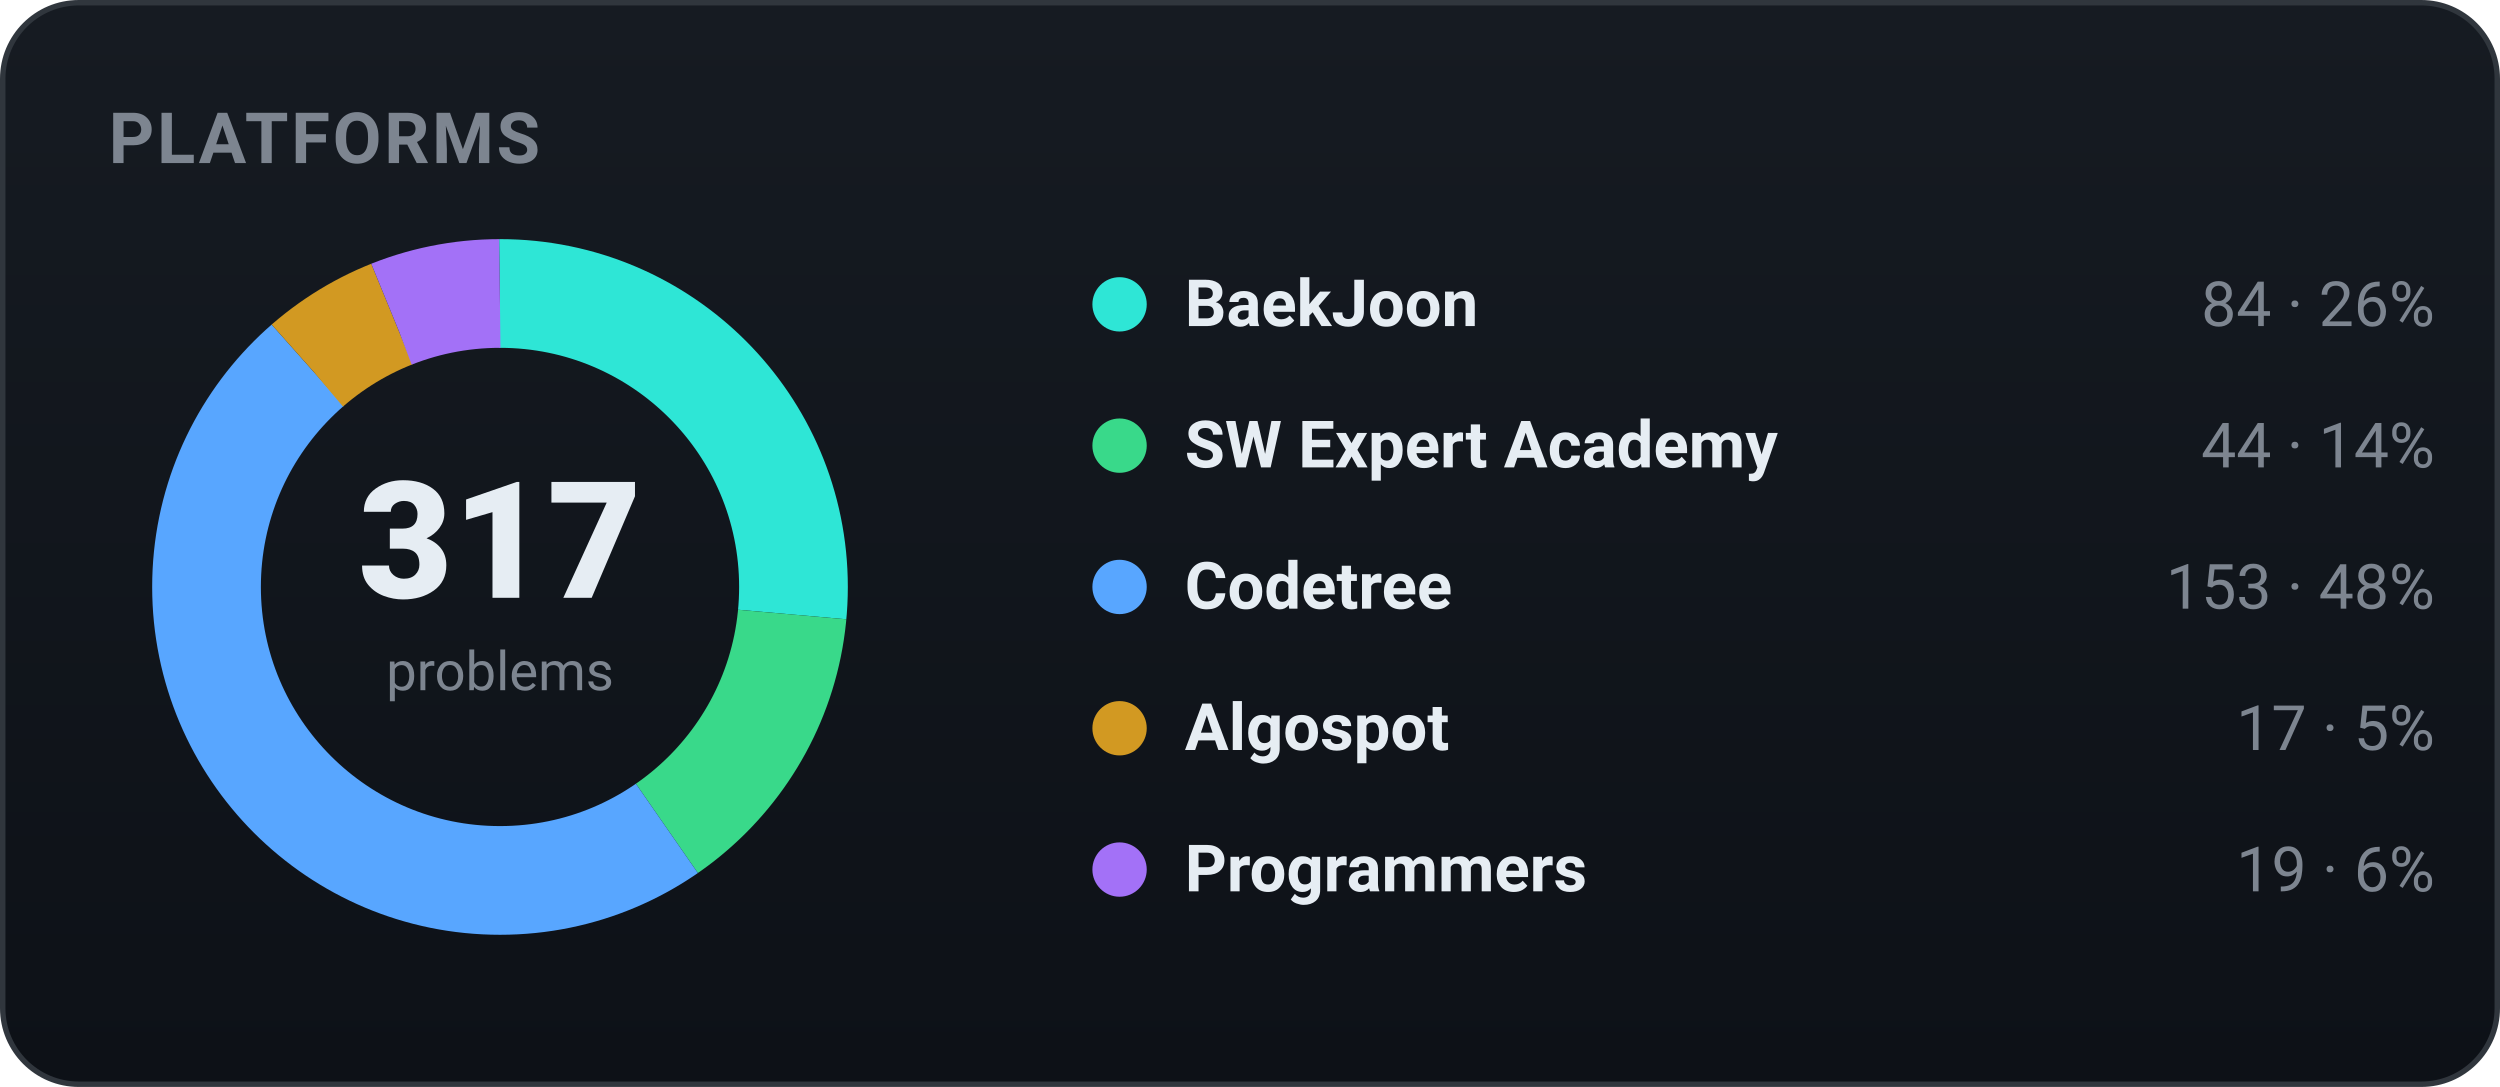
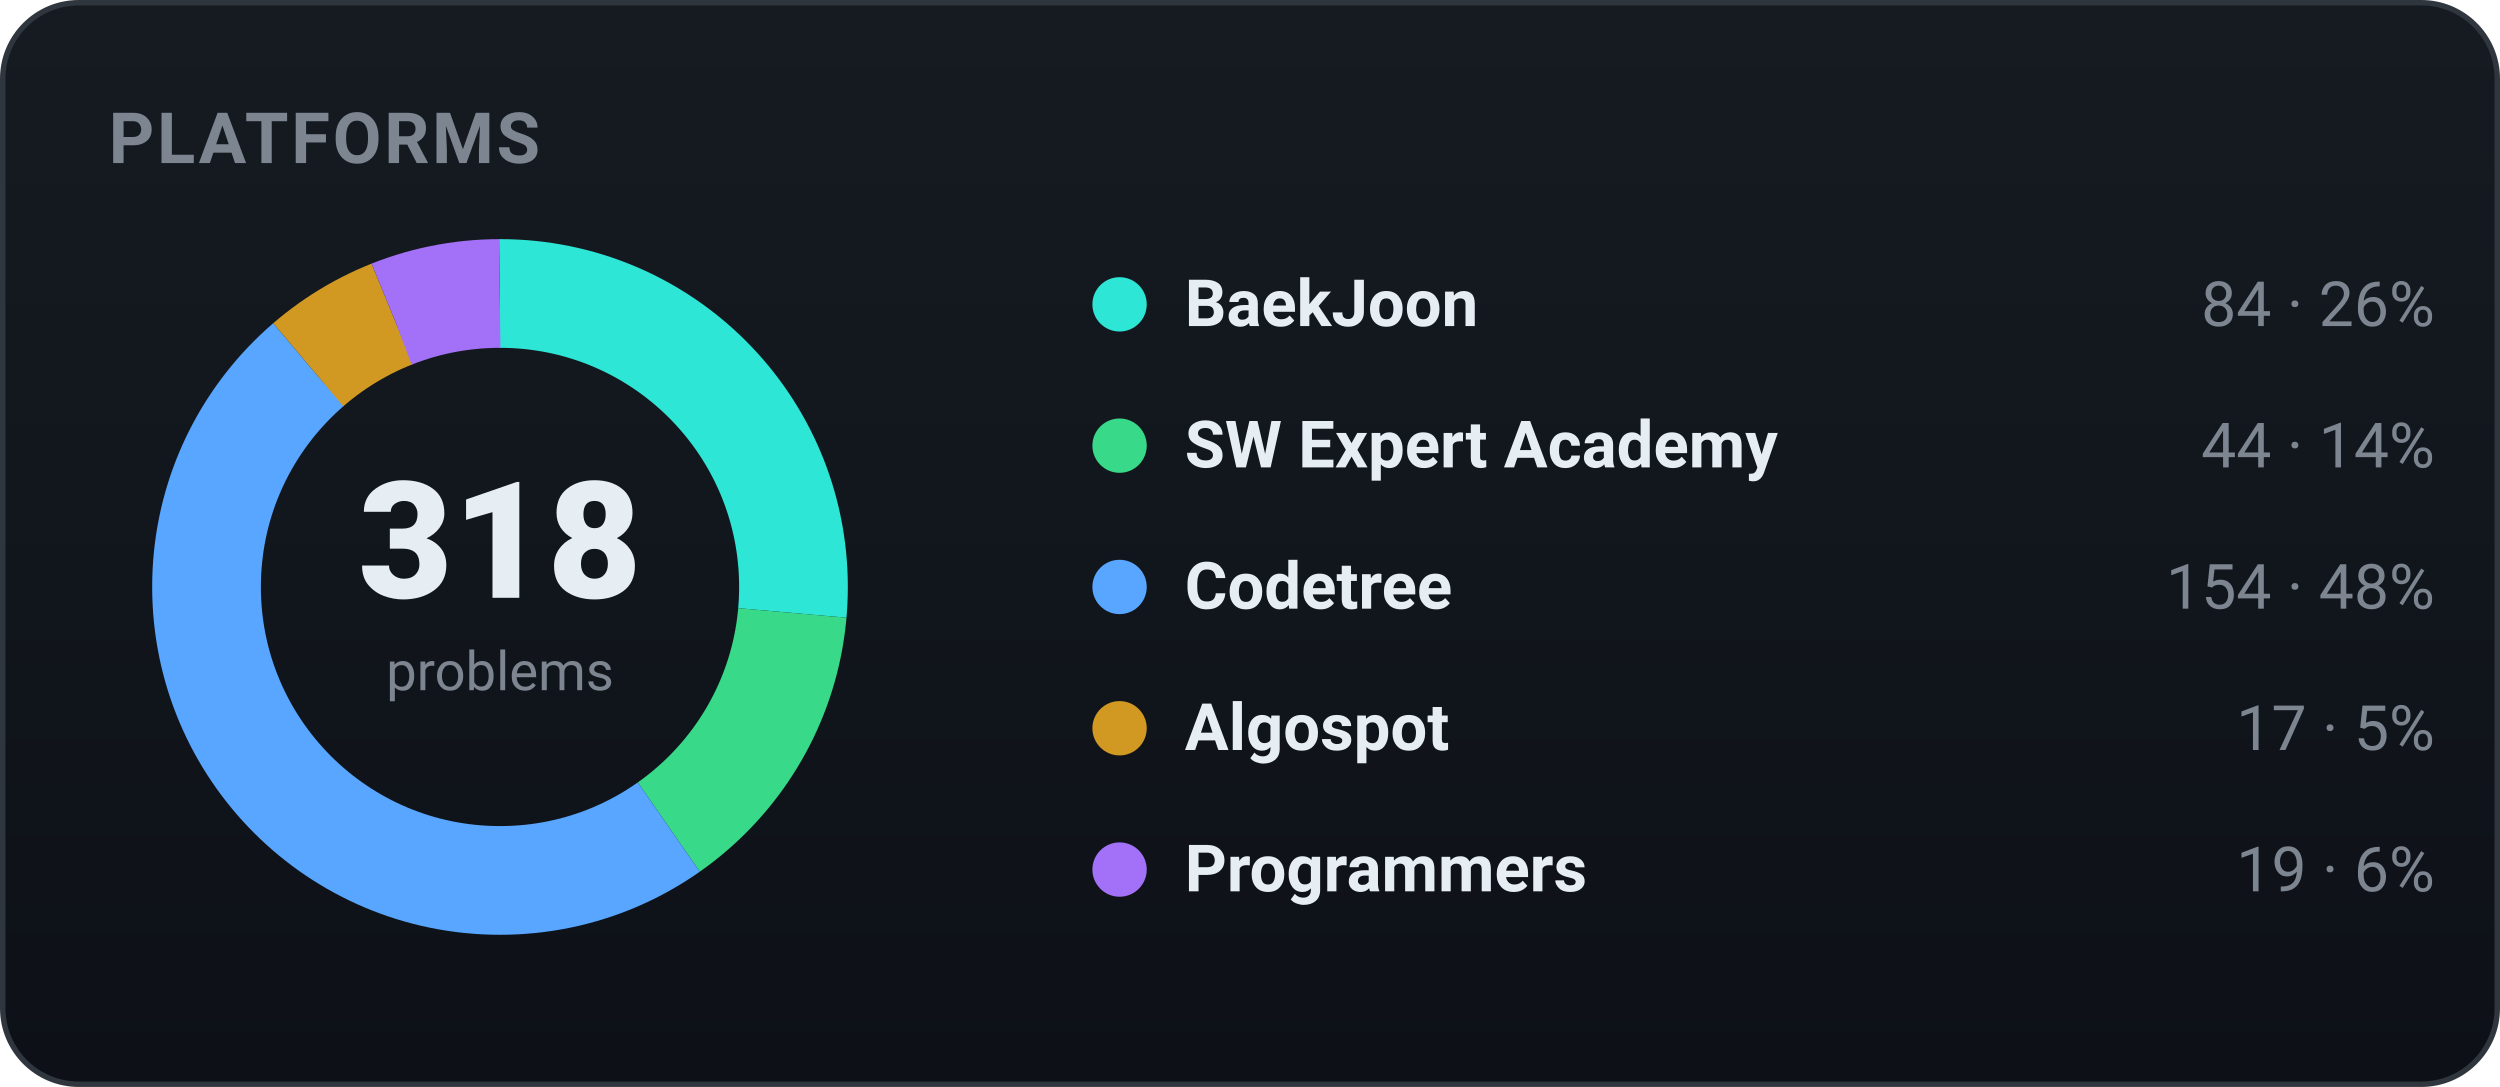
<svg xmlns="http://www.w3.org/2000/svg" width="460" height="200" viewBox="0 0 460 200" role="img" font-family="-apple-system,BlinkMacSystemFont,'Segoe UI',Roboto,'Apple SD Gothic Neo','Malgun Gothic',sans-serif">
  <defs>
    <linearGradient id="bgg" x1="0" y1="0" x2="0" y2="1">
      <stop offset="0" stop-color="#161b22" />
      <stop offset="1" stop-color="#0d1117" />
    </linearGradient>
  </defs>
  <rect x="0.5" y="0.5" width="459" height="199" rx="14" fill="url(#bgg)" stroke="#30363d" />
  <text x="20" y="30" font-family="-apple-system,BlinkMacSystemFont,'Segoe UI',Roboto,'Apple SD Gothic Neo','Malgun Gothic',sans-serif" font-size="13" font-weight="700" fill="#7d8590" letter-spacing="0.5">PLATFORMS</text>
-   <circle cx="92" cy="108" r="54" fill="none" stroke="#2ee6d6" stroke-width="20" stroke-dasharray="89.91 249.38" stroke-dashoffset="-0.00" transform="rotate(-90 92 108)" />
-   <circle cx="92" cy="108" r="54" fill="none" stroke="#39d98a" stroke-width="20" stroke-dasharray="47.09 292.20" stroke-dashoffset="-89.91" transform="rotate(-90 92 108)" />
-   <circle cx="92" cy="108" r="54" fill="none" stroke="#58a6ff" stroke-width="20" stroke-dasharray="163.76 175.53" stroke-dashoffset="-137.00" transform="rotate(-90 92 108)" />
-   <circle cx="92" cy="108" r="54" fill="none" stroke="#d29922" stroke-width="20" stroke-dasharray="18.20 321.10" stroke-dashoffset="-300.76" transform="rotate(-90 92 108)" />
-   <circle cx="92" cy="108" r="54" fill="none" stroke="#a371f7" stroke-width="20" stroke-dasharray="20.34 318.96" stroke-dashoffset="-318.96" transform="rotate(-90 92 108)" />
-   <text x="92" y="110" text-anchor="middle" font-size="30" font-weight="800" fill="#e6edf3">317</text>
+   <circle cx="92" cy="108" r="54" fill="none" stroke="#2ee6d6" stroke-width="20" stroke-dasharray="89.62 249.67" stroke-dashoffset="-0.00" transform="rotate(-90 92 108)" />
+   <circle cx="92" cy="108" r="54" fill="none" stroke="#39d98a" stroke-width="20" stroke-dasharray="46.95 292.35" stroke-dashoffset="-89.62" transform="rotate(-90 92 108)" />
+   <circle cx="92" cy="108" r="54" fill="none" stroke="#58a6ff" stroke-width="20" stroke-dasharray="164.31 174.98" stroke-dashoffset="-136.57" transform="rotate(-90 92 108)" />
+   <circle cx="92" cy="108" r="54" fill="none" stroke="#d29922" stroke-width="20" stroke-dasharray="18.14 321.15" stroke-dashoffset="-300.88" transform="rotate(-90 92 108)" />
+   <circle cx="92" cy="108" r="54" fill="none" stroke="#a371f7" stroke-width="20" stroke-dasharray="20.27 319.02" stroke-dashoffset="-319.02" transform="rotate(-90 92 108)" />
+   <text x="92" y="110" text-anchor="middle" font-size="30" font-weight="800" fill="#e6edf3">318</text>
  <text x="92" y="127" text-anchor="middle" font-size="10" fill="#7d8590">problems</text>
  <circle cx="206" cy="56" r="5" fill="#2ee6d6" />
  <text x="218" y="60" font-size="12" font-weight="600" fill="#e6edf3">BaekJoon</text>
  <text x="448" y="60" text-anchor="end" font-size="11.5" fill="#7d8590">84 · 26%</text>
  <circle cx="206" cy="82" r="5" fill="#39d98a" />
  <text x="218" y="86" font-size="12" font-weight="600" fill="#e6edf3">SW Expert Academy</text>
  <text x="448" y="86" text-anchor="end" font-size="11.5" fill="#7d8590">44 · 14%</text>
  <circle cx="206" cy="108" r="5" fill="#58a6ff" />
  <text x="218" y="112" font-size="12" font-weight="600" fill="#e6edf3">Codetree</text>
-   <text x="448" y="112" text-anchor="end" font-size="11.5" fill="#7d8590">153 · 48%</text>
+   <text x="448" y="112" text-anchor="end" font-size="11.5" fill="#7d8590">154 · 48%</text>
  <circle cx="206" cy="134" r="5" fill="#d29922" />
  <text x="218" y="138" font-size="12" font-weight="600" fill="#e6edf3">Algospot</text>
  <text x="448" y="138" text-anchor="end" font-size="11.5" fill="#7d8590">17 · 5%</text>
  <circle cx="206" cy="160" r="5" fill="#a371f7" />
  <text x="218" y="164" font-size="12" font-weight="600" fill="#e6edf3">Programmers</text>
  <text x="448" y="164" text-anchor="end" font-size="11.5" fill="#7d8590">19 · 6%</text>
</svg>
